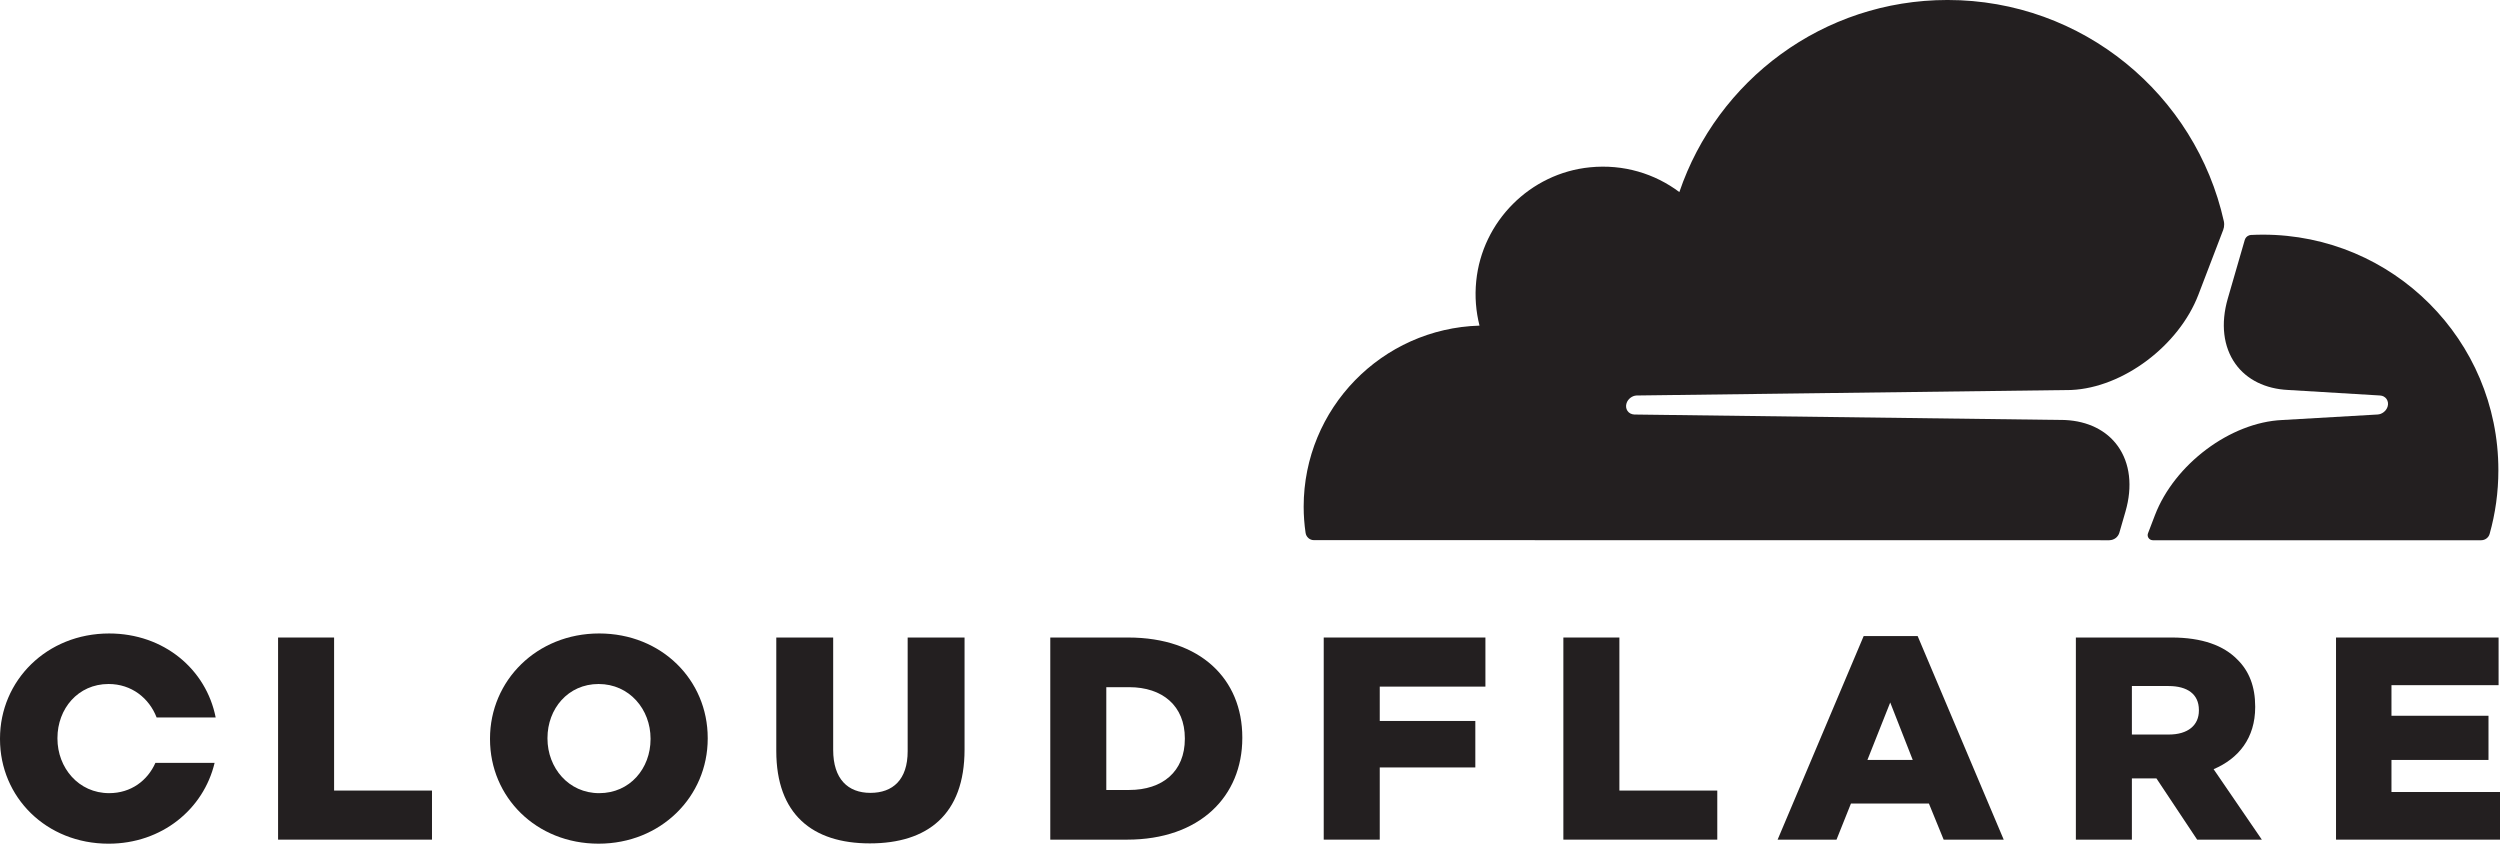
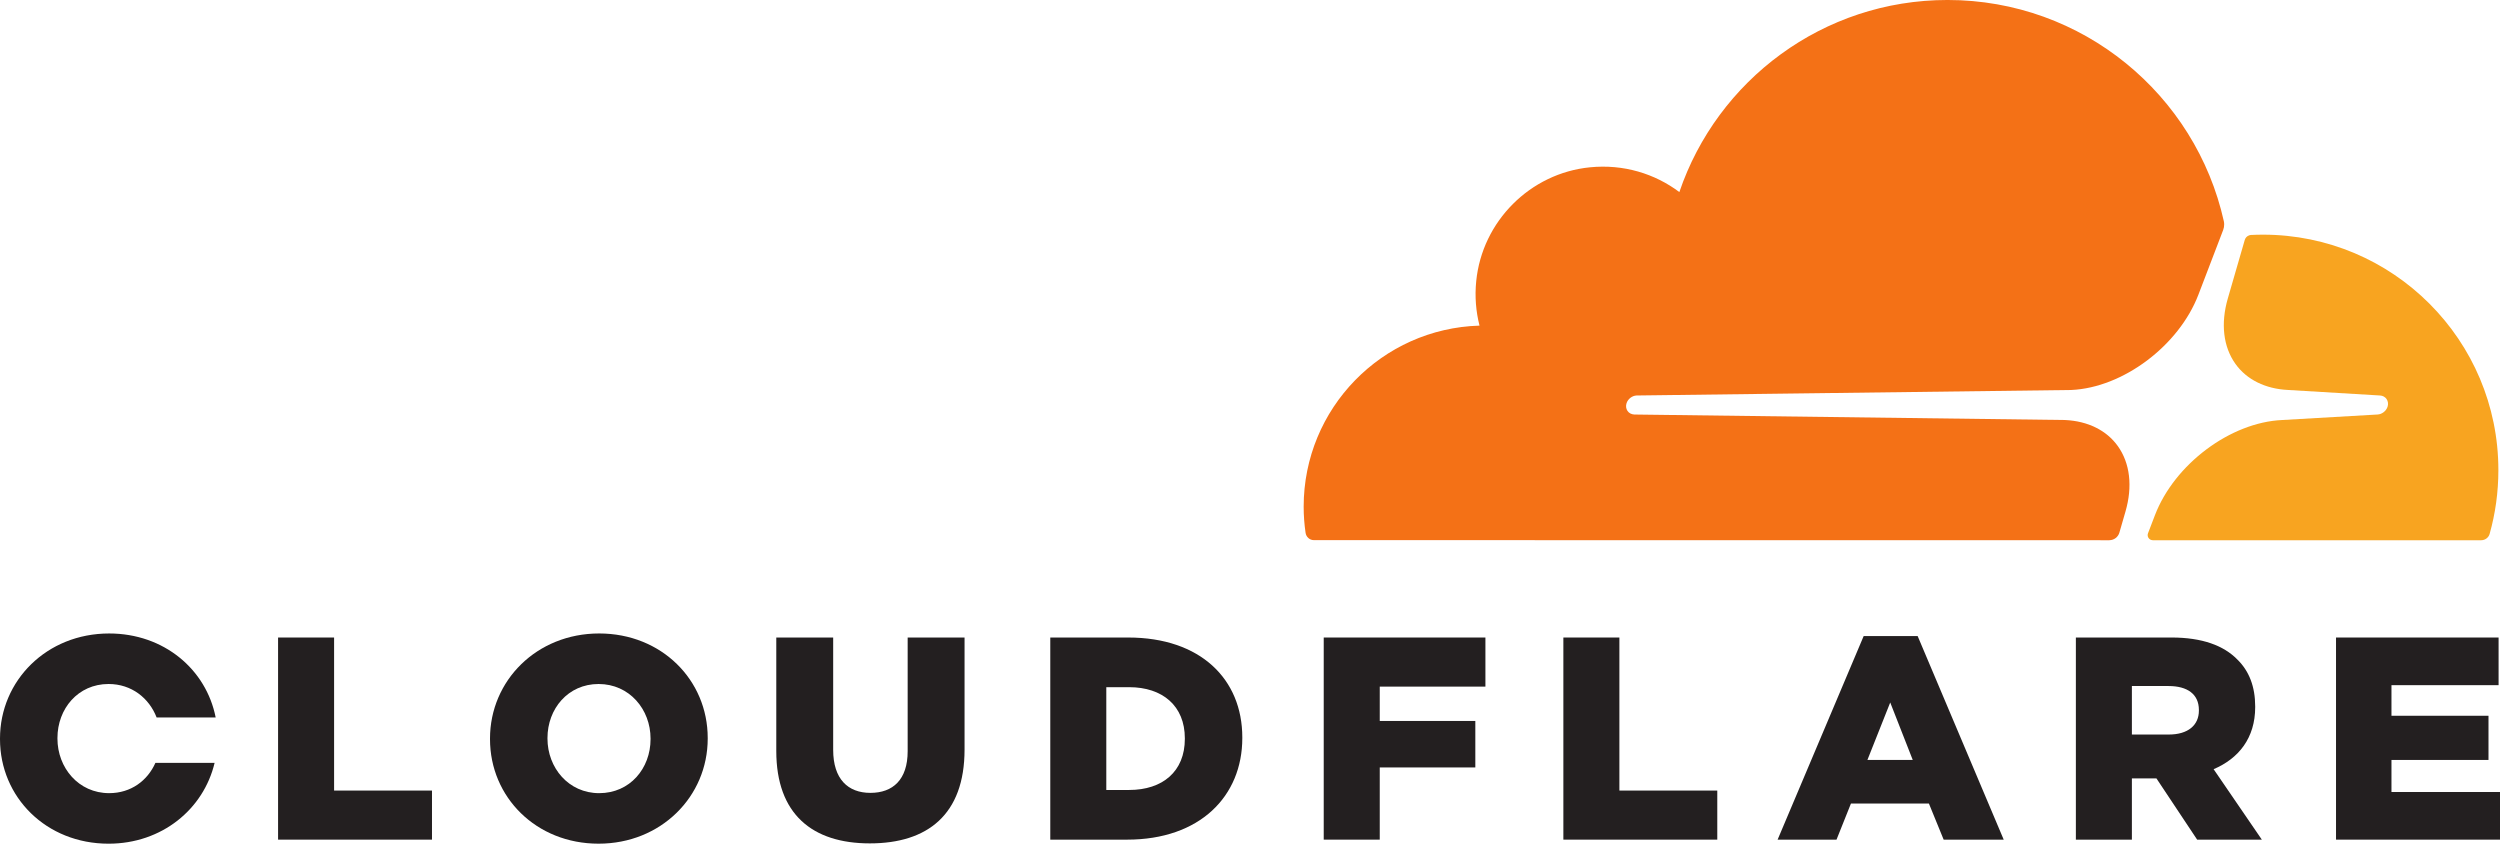
<svg xmlns="http://www.w3.org/2000/svg" version="1.1" id="svg1" width="567.467" height="191.507" viewBox="0 0 567.467 191.507">
  <defs id="defs1" />
  <g id="g1">
    <g id="group-R5">
-       <path id="path2" d="m 3608.01,529.453 10.4,35.977 c 12.39,42.808 7.78,82.379 -13.02,111.453 -19.13,26.781 -51.01,42.547 -89.74,44.379 l -733.47,9.351 c -4.94,0.262 -9.02,2.485 -11.54,6.149 -2.55,3.761 -3.14,8.601 -1.57,13.246 2.42,7.226 9.58,12.687 17.04,13.015 l 740.27,9.383 c 87.81,4.024 182.88,75.285 216.17,162.18 l 42.22,110.304 c 1.16,3 1.69,6.19 1.66,9.38 -0.01,1.74 -0.13,3.49 -0.52,5.21 -47.97,215.61 -240.37,376.84 -470.43,376.84 -211.99,0 -391.99,-136.83 -456.54,-327 -41.67,31.26 -94.97,47.88 -152.27,42.15 -101.71,-10.1 -183.43,-91.99 -193.54,-193.7 -2.65,-26.391 -0.49,-51.868 5.59,-75.805 -166.13,-4.84 -299.36,-140.953 -299.36,-308.262 0,-15.144 1.14,-30.023 3.27,-44.574 1.04,-7.066 7,-12.363 14.12,-12.363 l 1354.12,-0.164 c 0.14,0 0.25,0.062 0.39,0.062 7.75,0.176 14.56,5.301 16.75,12.789" style="fill:#231f20;fill-opacity:1;fill-rule:nonzero;stroke:none" transform="matrix(0.1333333,0,0,-0.1333333,0,191.5067)" />
-       <path id="path3" d="m 3852.36,1036.82 c -6.81,0 -13.58,-0.2 -20.31,-0.53 -1.12,-0.06 -2.17,-0.33 -3.18,-0.68 -3.52,-1.23 -6.32,-4.08 -7.39,-7.79 l -28.84,-99.613 c -12.4,-42.809 -7.78,-82.348 13.01,-111.422 19.14,-26.816 51.02,-42.547 89.74,-44.379 l 156.36,-9.383 c 4.61,-0.23 8.66,-2.453 11.15,-6.05 2.62,-3.793 3.2,-8.668 1.63,-13.313 -2.45,-7.226 -9.58,-12.687 -17,-13.015 l -162.47,-9.383 c -88.2,-4.055 -183.27,-75.285 -216.56,-162.176 l -11.74,-30.68 c -2.14,-5.547 1.84,-11.461 7.71,-11.75 0.14,-0.008 0.28,-0.054 0.43,-0.054 h 559.03 c 6.67,0 12.62,4.351 14.42,10.761 9.72,34.532 14.88,70.934 14.88,108.575 0,221.402 -179.47,400.882 -400.87,400.882" style="fill:#231f20;fill-opacity:1;fill-rule:nonzero;stroke:none" transform="matrix(0.1333333,0,0,-0.1333333,0,191.5067)" />
+       <path id="path2" d="m 3608.01,529.457 10.4,35.973 c 12.39,42.808 7.78,82.379 -13.02,111.453 -19.13,26.785 -51.01,42.547 -89.74,44.379 l -733.47,9.351 c -4.94,0.262 -9.02,2.485 -11.54,6.149 -2.55,3.761 -3.14,8.601 -1.57,13.246 2.42,7.226 9.58,12.687 17.04,13.015 l 740.27,9.383 c 87.81,4.024 182.88,75.285 216.17,162.18 l 42.22,110.304 c 1.16,3 1.69,6.19 1.66,9.38 -0.01,1.74 -0.13,3.49 -0.52,5.21 -47.97,215.61 -240.37,376.84 -470.43,376.84 -211.99,0 -391.99,-136.83 -456.54,-327 -41.67,31.26 -94.97,47.88 -152.27,42.15 -101.71,-10.1 -183.43,-91.99 -193.54,-193.7 -2.65,-26.391 -0.49,-51.868 5.59,-75.805 -166.13,-4.84 -299.36,-140.953 -299.36,-308.262 0,-15.14 1.14,-30.023 3.27,-44.574 1.04,-7.066 7,-12.363 14.12,-12.363 l 1354.12,-0.164 c 0.14,0 0.25,0.062 0.39,0.066 7.75,0.172 14.56,5.297 16.75,12.789" style="fill:#f47116;fill-opacity:1;fill-rule:nonzero;stroke:none" transform="matrix(0.1333333,0,0,-0.1333333,0,191.5067)" />
+       <path id="path3" d="m 3852.36,1036.82 c -6.81,0 -13.58,-0.2 -20.31,-0.53 -1.12,-0.06 -2.17,-0.33 -3.18,-0.68 -3.52,-1.23 -6.32,-4.08 -7.39,-7.79 l -28.84,-99.613 c -12.4,-42.809 -7.78,-82.348 13.01,-111.422 19.14,-26.816 51.02,-42.547 89.74,-44.379 l 156.36,-9.383 c 4.61,-0.23 8.66,-2.453 11.15,-6.05 2.62,-3.793 3.2,-8.668 1.63,-13.313 -2.45,-7.226 -9.58,-12.687 -17,-13.015 l -162.47,-9.383 c -88.2,-4.055 -183.27,-75.285 -216.56,-162.176 l -11.74,-30.68 c -2.14,-5.547 1.84,-11.461 7.71,-11.75 0.14,-0.008 0.28,-0.054 0.43,-0.054 h 559.03 c 6.67,0 12.62,4.351 14.42,10.761 9.72,34.532 14.88,70.934 14.88,108.575 0,221.402 -179.47,400.882 -400.87,400.882" style="fill:#f8a420;fill-opacity:1;fill-rule:nonzero;stroke:none" transform="matrix(0.1333333,0,0,-0.1333333,0,191.5067)" />
      <path id="path4" d="m 473.391,350.988 h 95.371 V 90.449 H 735.418 V 6.898 H 473.391 V 350.988" style="fill:#231f20;fill-opacity:1;fill-rule:nonzero;stroke:none" transform="matrix(0.1333333,0,0,-0.1333333,0,191.5067)" />
      <path id="path5" d="m 1107.5,177.961 v 0.98 c 0,49.649 -35.88,92.911 -88.47,92.911 -52.112,0 -87.014,-42.282 -87.014,-91.942 v -0.969 c 0,-49.66 35.879,-92.921 87.994,-92.921 52.59,0 87.49,42.282 87.49,91.942 m -273.312,0 v 0.98 c 0,98.797 79.636,178.95 185.822,178.95 106.18,0 184.81,-79.172 184.81,-177.981 v -0.969 C 1204.82,80.129 1125.18,0.02 1019.03,0.02 912.848,0.02 834.188,79.148 834.188,177.961" style="fill:#231f20;fill-opacity:1;fill-rule:nonzero;stroke:none" transform="matrix(0.1333333,0,0,-0.1333333,0,191.5067)" />
      <path id="path6" d="m 1321.55,157.809 v 193.203 h 96.85 v -191.25 c 0,-49.653 25.07,-73.243 63.4,-73.243 38.34,0 63.4,22.61 63.4,70.781 v 193.711 h 96.86 V 160.27 c 0,-111.11 -63.4,-159.75 -161.23,-159.75 -97.83,0 -159.28,49.621 -159.28,157.289" style="fill:#231f20;fill-opacity:1;fill-rule:nonzero;stroke:none" transform="matrix(0.1333333,0,0,-0.1333333,0,191.5067)" />
-       <path id="path7" d="m 1922.22,91.441 c 57.03,0 94.86,31.469 94.86,87.02 v 0.98 c 0,55.039 -37.83,87.008 -94.86,87.008 h -38.85 V 91.441 Z M 1788,350.98 h 132.74 c 122.89,0 194.17,-70.781 194.17,-170.058 V 179.91 C 2114.91,80.629 2042.65,6.891 1918.78,6.891 H 1788 V 350.98" style="fill:#231f20;fill-opacity:1;fill-rule:nonzero;stroke:none" transform="matrix(0.1333333,0,0,-0.1333333,0,191.5067)" />
+       <path id="path7" d="m 1922.22,91.449 c 57.03,0 94.86,31.461 94.86,87.012 v 0.98 c 0,55.039 -37.83,87.008 -94.86,87.008 h -38.85 V 91.449 Z M 1788,350.98 h 132.74 c 122.89,0 194.17,-70.781 194.17,-170.058 V 179.91 C 2114.91,80.629 2042.65,6.891 1918.78,6.891 H 1788 V 350.98" style="fill:#231f20;fill-opacity:1;fill-rule:nonzero;stroke:none" transform="matrix(0.1333333,0,0,-0.1333333,0,191.5067)" />
      <path id="path8" d="m 2253.51,350.988 h 275.27 V 267.41 h -179.9 V 208.93 H 2511.6 V 129.801 H 2348.88 V 6.898 h -95.37 V 350.988" style="fill:#231f20;fill-opacity:1;fill-rule:nonzero;stroke:none" transform="matrix(0.1333333,0,0,-0.1333333,0,191.5067)" />
      <path id="path9" d="m 2661.48,350.988 h 95.37 V 90.449 h 166.66 V 6.898 H 2661.48 V 350.988" style="fill:#231f20;fill-opacity:1;fill-rule:nonzero;stroke:none" transform="matrix(0.1333333,0,0,-0.1333333,0,191.5067)" />
      <path id="path10" d="m 3256.26,142.559 -38.34,97.832 -38.84,-97.832 z m -83.55,210.89 h 91.91 L 3411.12,6.898 h -102.24 l -25.1,61.453 H 3151.05 L 3126.49,6.898 h -100.28 l 146.5,346.551" style="fill:#231f20;fill-opacity:1;fill-rule:nonzero;stroke:none" transform="matrix(0.1333333,0,0,-0.1333333,0,191.5067)" />
      <path id="path11" d="m 3692.26,185.832 c 32.44,0 51.14,15.727 51.14,40.797 v 0.973 c 0,27.046 -19.68,40.796 -51.65,40.796 h -62.42 V 185.832 Z M 3533.96,351 h 162.71 c 52.62,0 88.97,-13.781 112.08,-37.359 20.18,-19.672 30.49,-46.219 30.49,-80.141 v -0.98 c 0,-52.59 -28.03,-87.489 -70.78,-105.68 L 3850.56,6.879 H 3740.43 L 3671.14,111.109 h -41.81 V 6.879 h -95.37 V 351" style="fill:#231f20;fill-opacity:1;fill-rule:nonzero;stroke:none" transform="matrix(0.1333333,0,0,-0.1333333,0,191.5067)" />
      <path id="path12" d="m 3976.84,350.988 h 276.75 v -81.117 h -182.35 v -52.082 h 165.17 V 142.57 H 4071.24 V 87.988 h 184.81 V 6.898 H 3976.84 V 350.988" style="fill:#231f20;fill-opacity:1;fill-rule:nonzero;stroke:none" transform="matrix(0.1333333,0,0,-0.1333333,0,191.5067)" />
      <path id="path13" d="M 264.586,137.621 C 251.246,107.5 223.117,86.039 185.789,86.039 c -52.113,0 -87.992,43.262 -87.992,92.91 v 0.981 c 0,49.66 34.898,91.929 87.016,91.929 39.281,0 69.195,-24.148 81.828,-57.027 H 367.164 C 351.063,296.73 279.105,357.871 185.789,357.871 79.606,357.871 0,277.762 0,178.949 V 177.98 C 0,79.172 78.629,0 184.813,0 275.637,0 346.617,58.82 365.348,137.621 H 264.586" style="fill:#231f20;fill-opacity:1;fill-rule:nonzero;stroke:none" transform="matrix(0.1333333,0,0,-0.1333333,0,191.5067)" />
    </g>
  </g>
</svg>
